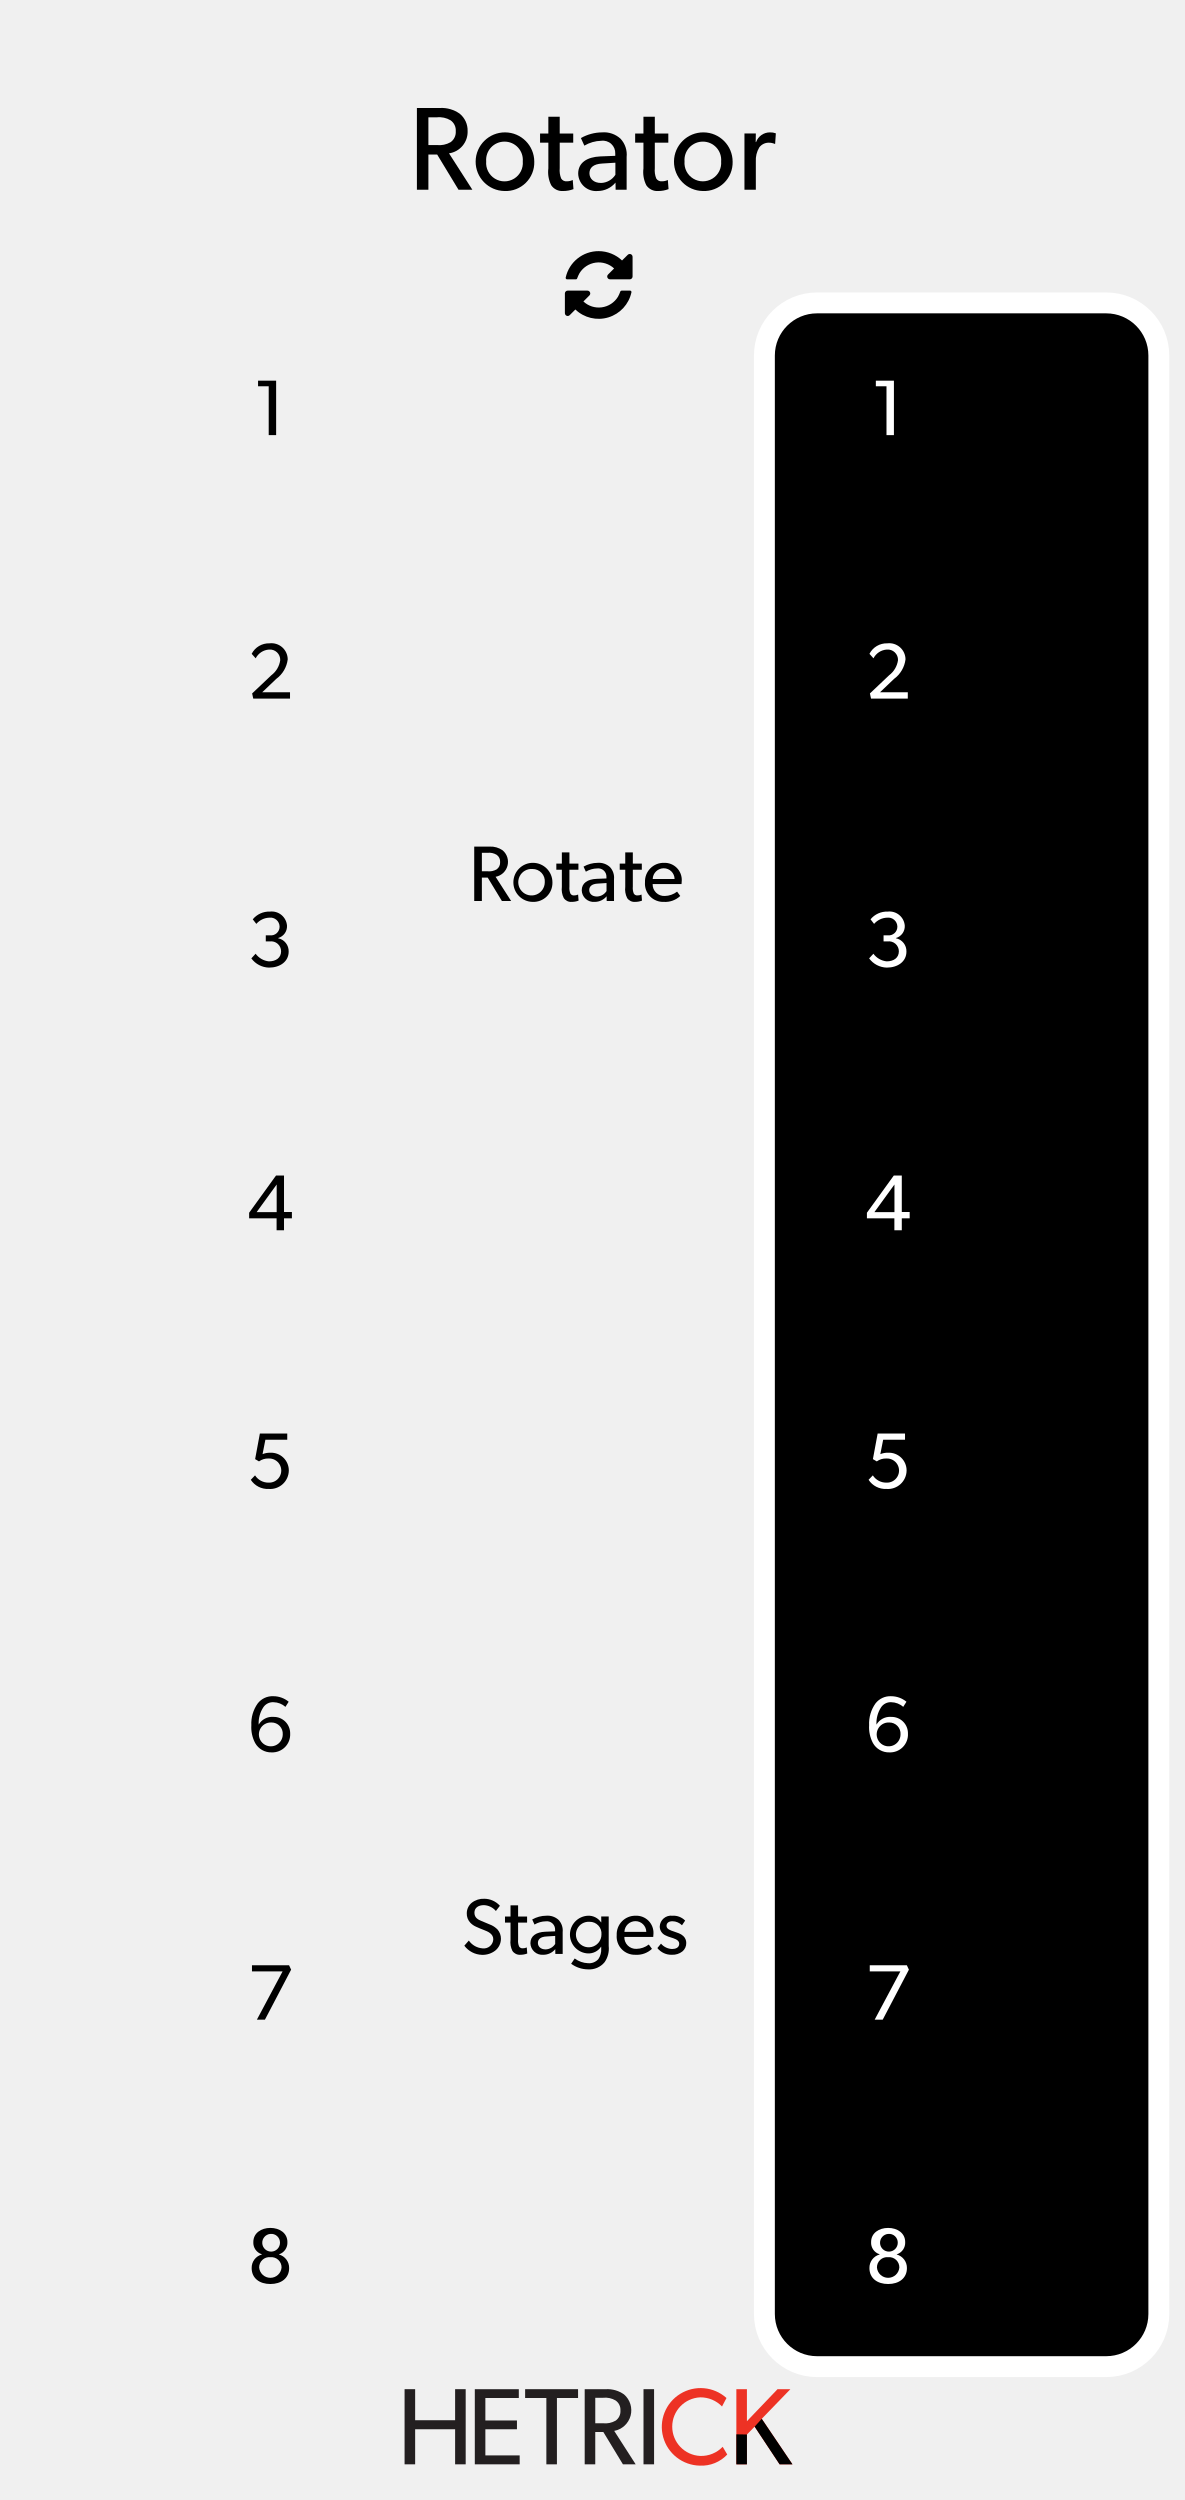
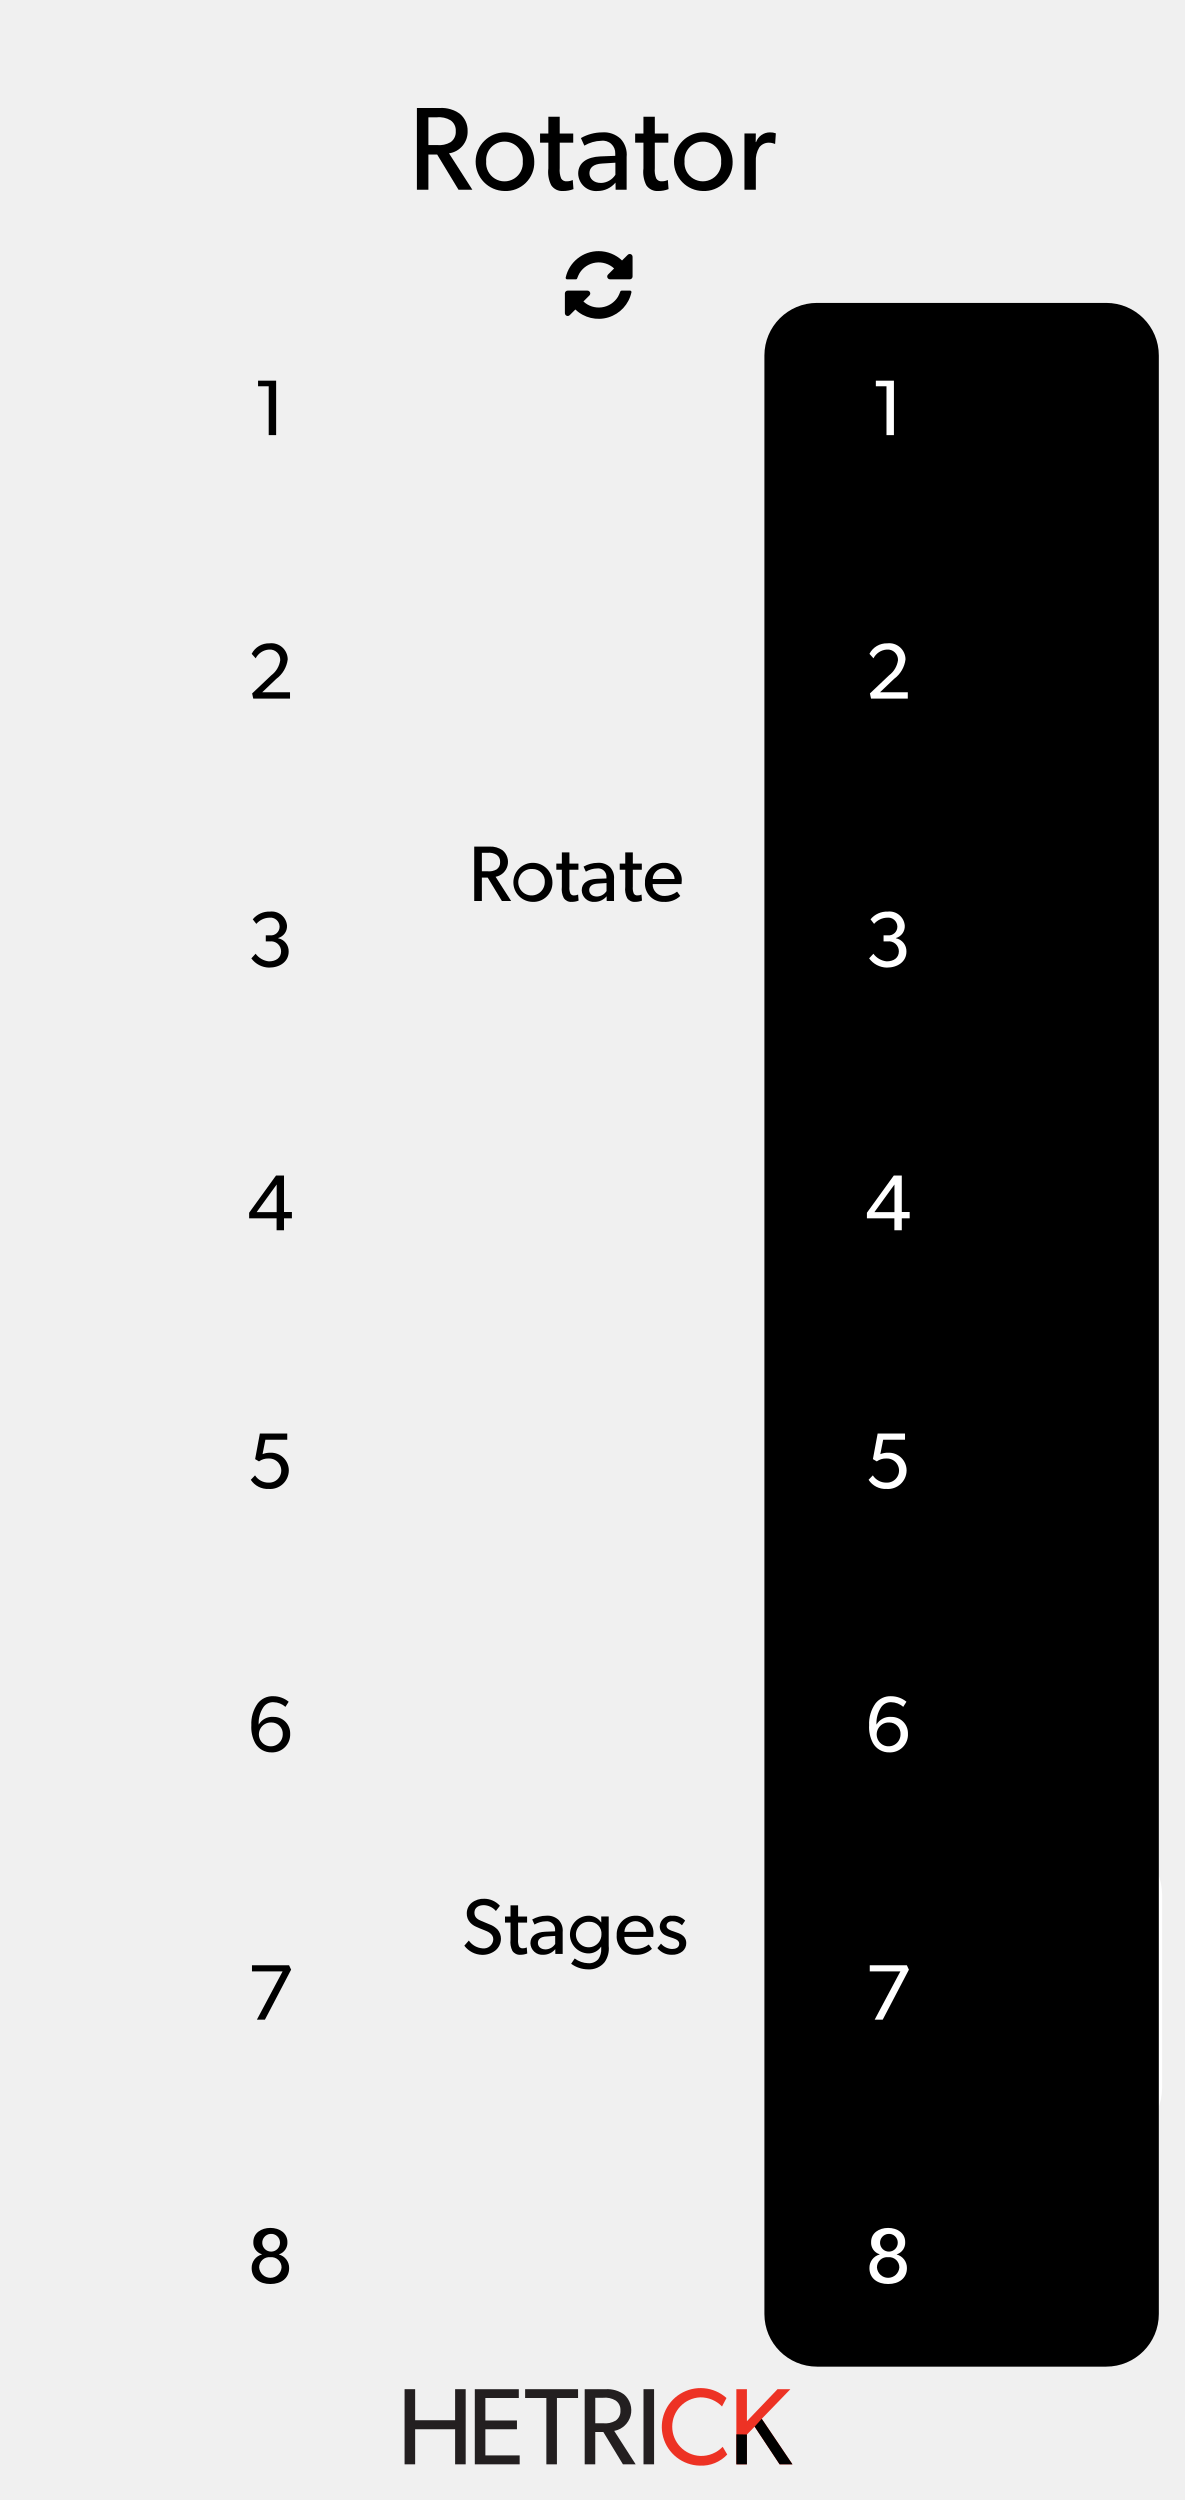
<svg xmlns="http://www.w3.org/2000/svg" id="svg8" width="180" height="380" viewBox="0 0 180 380">
  <g id="layer1">
    <path id="rect817" d="M0,0H180V380H0Z" transform="translate(0 0.00002)" style="fill: #f0f0f0" />
  </g>
  <g>
    <path d="M70.784,374.578H69.178v-5.331H63.102v5.331H61.496V363.155h1.606v4.719h6.076v-4.719h1.606Z" transform="translate(0 0.00002)" style="fill: #231f20" />
    <path d="M78.992,374.578H72.171V363.155h6.689v1.341H73.776v3.411h4.801v1.341h-4.801v3.973h5.215Z" transform="translate(0 0.00002)" style="fill: #231f20" />
    <path d="M87.865,364.496H84.653v10.083h-1.606V364.496H79.819v-1.341h8.046Z" transform="translate(0 0.00002)" style="fill: #231f20" />
    <path d="M96.622,374.578H94.685l-2.98-4.917H90.479v4.917h-1.606V363.155h3.228a4.373,4.373,0,0,1,2.748.795A3.185,3.185,0,0,1,93.36,369.496Zm-3.046-9.702a3.047,3.047,0,0,0-1.92-.414h-1.175v3.874h1.175a3.159,3.159,0,0,0,1.92-.397,1.727,1.727,0,0,0,.729-1.54A1.698,1.698,0,0,0,93.575,364.877Z" transform="translate(0 0.00002)" style="fill: #231f20" />
    <path d="M99.419,374.578H97.813V363.155h1.606Z" transform="translate(0 0.00002)" style="fill: #231f20" />
    <path d="M110.542,373.088a5.355,5.355,0,0,1-4.172,1.689,5.895,5.895,0,1,1,4.056-10.281l-.679,1.291a4.527,4.527,0,0,0-3.311-1.391,4.458,4.458,0,0,0,0,8.907,4.522,4.522,0,0,0,3.411-1.391Z" transform="translate(0 0.00002)" style="fill: #ed3224" />
    <path d="M120.452,374.578H118.499L114.707,368.85l-1.175,1.192v4.536h-1.606V363.155h1.606v4.868l4.652-4.868h1.954l-4.354,4.503Z" transform="translate(0 0.00002)" style="fill: #ed3224" />
    <path d="M120.452,374.578H118.499L114.707,368.85l-1.175,1.192v4.536h-1.606V370.019l1.606.023,1.175-1.192,1.076-1.192.616.914.497.737Z" transform="translate(0 0.00002)" />
  </g>
  <g>
    <path d="M71.796,28.836H69.69l-3.241-5.348H65.116v5.348H63.37V16.413h3.511a4.755,4.755,0,0,1,2.989.864,3.274,3.274,0,0,1,1.207,2.629,3.304,3.304,0,0,1-2.827,3.403Zm-3.313-10.551a3.314,3.314,0,0,0-2.089-.45H65.116v4.213h1.278a3.437,3.437,0,0,0,2.089-.432,1.878,1.878,0,0,0,.792-1.674A1.847,1.847,0,0,0,68.483,18.285Z" transform="translate(0 0.00002)" />
    <path d="M76.691,29.035a4.457,4.457,0,1,1,4.52-4.447A4.336,4.336,0,0,1,76.691,29.035Zm0-7.508a2.782,2.782,0,0,0-2.791,3.007,2.792,2.792,0,1,0,5.563,0A2.779,2.779,0,0,0,76.691,21.526Z" transform="translate(0 0.00002)" />
    <path d="M87.167,28.747a4.332,4.332,0,0,1-1.566.288,2.009,2.009,0,0,1-1.819-.882,4.469,4.469,0,0,1-.432-2.557V21.688H82.089V20.302h1.26V17.745h1.729v2.557h2.053v1.387H85.078v3.871a3.359,3.359,0,0,0,.216,1.566.896.896,0,0,0,.882.432,2.086,2.086,0,0,0,.882-.198Z" transform="translate(0 0.00002)" />
    <path d="M95.249,28.836H93.575l-.019-1.08a3.528,3.528,0,0,1-2.719,1.278,2.717,2.717,0,0,1-2.953-2.647c0-1.674,1.368-2.521,3.349-2.611l2.286-.09v-.342a1.876,1.876,0,0,0-2.124-1.944,5.258,5.258,0,0,0-2.575.738l-.522-1.152a6.59,6.59,0,0,1,3.205-.864,3.707,3.707,0,0,1,2.827.973,3.542,3.542,0,0,1,.918,2.772Zm-1.71-4.105-1.999.126c-1.386.072-1.944.666-1.944,1.476,0,.811.63,1.477,1.765,1.477a2.686,2.686,0,0,0,2.179-1.242Z" transform="translate(0 0.00002)" />
    <path d="M101.62,28.747a4.332,4.332,0,0,1-1.566.288,2.007,2.007,0,0,1-1.818-.882,4.464,4.464,0,0,1-.433-2.557V21.688H96.543V20.302h1.26V17.745h1.729v2.557H101.584v1.387H99.531v3.871a3.373,3.373,0,0,0,.216,1.566.896.896,0,0,0,.883.432,2.083,2.083,0,0,0,.882-.198Z" transform="translate(0 0.00002)" />
    <path d="M106.84,29.035a4.457,4.457,0,1,1,4.52-4.447A4.336,4.336,0,0,1,106.84,29.035Zm0-7.508a2.783,2.783,0,0,0-2.791,3.007,2.792,2.792,0,1,0,5.564,0A2.779,2.779,0,0,0,106.84,21.526Z" transform="translate(0 0.00002)" />
    <path d="M117.82,21.868H117.748a2.267,2.267,0,0,0-.936-.18,1.789,1.789,0,0,0-1.404.72,3.788,3.788,0,0,0-.522,2.161v4.267h-1.729V20.284h1.729l-.019,1.314h.055a2.233,2.233,0,0,1,2.106-1.477,2.398,2.398,0,0,1,.9.145Z" transform="translate(0 0.00002)" />
  </g>
  <rect x="135" y="280" width="41.142" height="45.333" rx="8" ry="8" style="stroke: #fff;stroke-miterlimit: 10" />
-   <rect x="116.189" y="46.042" width="59.953" height="313.687" rx="8" ry="8" style="stroke: #fff;stroke-miterlimit: 10;stroke-width: 3.175px" />
+   <rect x="116.189" y="46.042" width="59.953" height="313.687" rx="8" ry="8" />
  <g>
    <path d="M41.972,66.138H40.844V58.714H39.225v-.852h2.747Z" transform="translate(0 0.00002)" />
    <path d="M44.082,106.183H38.493l-.168-.78,2.926-2.771a3.46,3.46,0,0,0,1.343-2.291,1.563,1.563,0,0,0-1.703-1.607,2.45,2.45,0,0,0-2.027,1.331l-.611-.684a2.948,2.948,0,0,1,2.71-1.595,2.476,2.476,0,0,1,2.771,2.435,4.323,4.323,0,0,1-1.751,2.975l-2.123,2.027h4.222Z" transform="translate(0 0.00002)" />
    <path d="M40.891,147.076a3.409,3.409,0,0,1-2.687-1.403l.648-.708a2.879,2.879,0,0,0,2.015,1.163c1.08,0,1.859-.54,1.859-1.535a1.517,1.517,0,0,0-1.715-1.499h-.612v-.923h.612a1.32,1.32,0,0,0,1.487-1.343,1.392,1.392,0,0,0-1.559-1.343,2.74,2.74,0,0,0-1.979.947l-.54-.696a3.227,3.227,0,0,1,2.615-1.175,2.333,2.333,0,0,1,2.591,2.147,1.859,1.859,0,0,1-1.344,1.871v.036a2.005,2.005,0,0,1,1.595,2.027C43.877,146.152,42.57,147.076,40.891,147.076Z" transform="translate(0 0.00002)" />
    <path d="M44.369,185.189H43.169V187H42.042v-1.811H37.869v-.852l4.089-5.661h1.211v5.553h1.199Zm-2.314-.947v-4.198l-3.046,4.198Z" transform="translate(0 0.00002)" />
    <path d="M40.843,226.32a3.063,3.063,0,0,1-2.723-1.392l.648-.672a2.406,2.406,0,0,0,2.062,1.104,1.837,1.837,0,1,0,0-3.67,2.364,2.364,0,0,0-1.463.443l-.588-.348L39.5,217.9h4.162v.936H40.339l-.432,2.195a2.887,2.887,0,0,1,1.175-.216,2.693,2.693,0,0,1,2.818,2.71A2.842,2.842,0,0,1,40.843,226.32Z" transform="translate(0 0.00002)" />
    <path d="M41.287,266.364a2.781,2.781,0,0,1-2.507-1.428,5.119,5.119,0,0,1-.576-2.698,5.265,5.265,0,0,1,.972-3.322,2.84,2.84,0,0,1,2.375-1.092,3.655,3.655,0,0,1,2.327.84l-.492.779a2.806,2.806,0,0,0-1.823-.707,1.745,1.745,0,0,0-1.535.768,4.373,4.373,0,0,0-.708,2.639A2.367,2.367,0,0,1,41.563,260.967a2.49,2.49,0,0,1,2.542,2.543A2.717,2.717,0,0,1,41.287,266.364Zm-.024-4.546a1.814,1.814,0,1,0,1.715,1.812A1.698,1.698,0,0,0,41.263,261.818Z" transform="translate(0 0.00002)" />
    <path d="M44.249,299.39l-3.982,7.604H39.044l3.91-7.34H38.3v-.936H43.937Z" transform="translate(0 0.00002)" />
    <path d="M41.095,347.169c-1.631,0-2.842-.863-2.842-2.422a2.083,2.083,0,0,1,1.547-2.063v-.036a1.831,1.831,0,0,1-1.295-1.858c0-1.367,1.2-2.147,2.591-2.147s2.59.78,2.59,2.147a1.852,1.852,0,0,1-1.283,1.871v.023a2.106,2.106,0,0,1,1.547,2.063C43.949,346.306,42.726,347.169,41.095,347.169Zm0-4.077a1.554,1.554,0,0,0-1.703,1.571,1.709,1.709,0,0,0,3.406,0A1.555,1.555,0,0,0,41.095,343.092Zm0-3.538a1.348,1.348,0,1,0,1.463,1.343A1.324,1.324,0,0,0,41.095,339.554Z" transform="translate(0 0.00002)" />
  </g>
  <g>
    <path d="M135.875,66.139h-1.128V58.715h-1.619v-.852H135.875Z" transform="translate(0 0.00002)" style="fill: #fff" />
    <path d="M137.984,106.183h-5.589l-.168-.78,2.927-2.771a3.459,3.459,0,0,0,1.343-2.291,1.563,1.563,0,0,0-1.703-1.607,2.45,2.45,0,0,0-2.026,1.331l-.611-.684a2.948,2.948,0,0,1,2.71-1.595,2.475,2.475,0,0,1,2.771,2.435,4.325,4.325,0,0,1-1.751,2.975l-2.123,2.027h4.222Z" transform="translate(0 0.00002)" style="fill: #fff" />
    <path d="M134.794,147.076a3.409,3.409,0,0,1-2.687-1.403l.647-.708a2.879,2.879,0,0,0,2.015,1.163c1.08,0,1.859-.54,1.859-1.535a1.517,1.517,0,0,0-1.715-1.499h-.612v-.923h.612a1.321,1.321,0,0,0,1.487-1.343,1.392,1.392,0,0,0-1.56-1.343,2.739,2.739,0,0,0-1.979.947l-.54-.696a3.226,3.226,0,0,1,2.614-1.175,2.333,2.333,0,0,1,2.591,2.147,1.859,1.859,0,0,1-1.344,1.871v.036a2.004,2.004,0,0,1,1.596,2.027C137.78,146.152,136.473,147.076,134.794,147.076Z" transform="translate(0 0.00002)" style="fill: #fff" />
    <path d="M138.271,185.189h-1.199V187h-1.127v-1.811h-4.174v-.852l4.09-5.661h1.211v5.553h1.199Zm-2.314-.947v-4.198l-3.046,4.198Z" transform="translate(0 0.00002)" style="fill: #fff" />
    <path d="M134.746,226.32a3.061,3.061,0,0,1-2.723-1.392l.648-.671a2.407,2.407,0,0,0,2.062,1.104,1.837,1.837,0,1,0,0-3.67,2.356,2.356,0,0,0-1.463.443l-.588-.348.72-3.886h4.161v.936h-3.322l-.432,2.194a2.906,2.906,0,0,1,1.176-.216,2.694,2.694,0,0,1,2.818,2.711A2.842,2.842,0,0,1,134.746,226.32Z" transform="translate(0 0.00002)" style="fill: #fff" />
    <path d="M135.19,266.364a2.781,2.781,0,0,1-2.507-1.427,5.118,5.118,0,0,1-.576-2.699,5.27,5.27,0,0,1,.972-3.322,2.84,2.84,0,0,1,2.375-1.091,3.648,3.648,0,0,1,2.326.84l-.491.779a2.803,2.803,0,0,0-1.823-.708,1.745,1.745,0,0,0-1.535.768,4.375,4.375,0,0,0-.707,2.639,2.366,2.366,0,0,1,2.242-1.175,2.489,2.489,0,0,1,2.543,2.542A2.716,2.716,0,0,1,135.19,266.364Zm-.024-4.545a1.813,1.813,0,1,0,1.715,1.811A1.697,1.697,0,0,0,135.166,261.819Z" transform="translate(0 0.00002)" style="fill: #fff" />
    <path d="M138.152,299.39l-3.982,7.604h-1.223l3.909-7.34h-4.653v-.936h5.637Z" transform="translate(0 0.00002)" style="fill: #fff" />
    <path d="M134.998,347.17c-1.632,0-2.843-.863-2.843-2.423a2.082,2.082,0,0,1,1.547-2.062v-.036a1.832,1.832,0,0,1-1.295-1.859c0-1.367,1.199-2.146,2.591-2.146,1.391,0,2.59.779,2.59,2.146a1.851,1.851,0,0,1-1.283,1.871v.024a2.106,2.106,0,0,1,1.548,2.062C137.853,346.307,136.629,347.17,134.998,347.17Zm0-4.078a1.554,1.554,0,0,0-1.703,1.571,1.709,1.709,0,0,0,3.406,0A1.555,1.555,0,0,0,134.998,343.092Zm0-3.538a1.348,1.348,0,1,0,1.463,1.344A1.324,1.324,0,0,0,134.998,339.554Z" transform="translate(0 0.00002)" style="fill: #fff" />
  </g>
  <g>
    <path d="M77.695,136.956H76.291l-2.159-3.562h-.888v3.562H72.082v-8.275h2.338a3.169,3.169,0,0,1,1.991.576,2.307,2.307,0,0,1-1.08,4.018Zm-2.207-7.028a2.206,2.206,0,0,0-1.391-.3h-.852v2.807h.852a2.286,2.286,0,0,0,1.391-.288,1.25,1.25,0,0,0,.528-1.115A1.23,1.23,0,0,0,75.488,129.927Z" transform="translate(0 0.00002)" />
    <path d="M80.96,137.087a2.969,2.969,0,1,1,3.011-2.962A2.888,2.888,0,0,1,80.96,137.087Zm0-5.001a2.016,2.016,0,1,0,1.847,2.003A1.853,1.853,0,0,0,80.96,132.086Z" transform="translate(0 0.00002)" />
    <path d="M87.945,136.896a2.892,2.892,0,0,1-1.044.192,1.336,1.336,0,0,1-1.211-.587,2.971,2.971,0,0,1-.288-1.703v-2.603H84.562v-.924h.84v-1.703h1.151v1.703h1.367v.924H86.553v2.579a2.243,2.243,0,0,0,.144,1.043.597.597,0,0,0,.588.288,1.391,1.391,0,0,0,.588-.132Z" transform="translate(0 0.00002)" />
    <path d="M93.331,136.956H92.216l-.012-.72a2.349,2.349,0,0,1-1.812.852,1.81,1.81,0,0,1-1.967-1.763c0-1.116.912-1.679,2.231-1.739l1.523-.06v-.228a1.25,1.25,0,0,0-1.416-1.295,3.495,3.495,0,0,0-1.715.492l-.348-.768a4.39,4.39,0,0,1,2.135-.576,2.47,2.47,0,0,1,1.883.647,2.36,2.36,0,0,1,.611,1.847Zm-1.139-2.734-1.333.084c-.923.048-1.295.443-1.295.983,0,.54.42.983,1.176.983a1.79,1.79,0,0,0,1.452-.828Z" transform="translate(0 0.00002)" />
    <path d="M97.581,136.896a2.892,2.892,0,0,1-1.044.192,1.336,1.336,0,0,1-1.211-.587,2.971,2.971,0,0,1-.288-1.703v-2.603h-.84v-.924h.84v-1.703h1.151v1.703h1.367v.924H96.189v2.579a2.243,2.243,0,0,0,.144,1.043.597.597,0,0,0,.588.288,1.391,1.391,0,0,0,.588-.132Z" transform="translate(0 0.00002)" />
    <path d="M103.592,134.377H99.202a1.756,1.756,0,0,0,1.835,1.811,3.15,3.15,0,0,0,1.883-.66l.479.66a3.344,3.344,0,0,1-2.506.899,2.762,2.762,0,0,1-2.854-2.986,2.825,2.825,0,0,1,2.89-2.95,2.601,2.601,0,0,1,2.699,2.722A4.939,4.939,0,0,1,103.592,134.377Zm-1.056-.768a1.646,1.646,0,0,0-1.643-1.631,1.676,1.676,0,0,0-1.68,1.631Z" transform="translate(0 0.00002)" />
  </g>
  <g>
    <path d="M75.28,296.49a3.133,3.133,0,0,1-2.027.647,3.468,3.468,0,0,1-2.675-1.391l.684-.78a2.799,2.799,0,0,0,2.099,1.188,1.448,1.448,0,0,0,1.619-1.392c0-.863-.924-1.199-1.343-1.367-.432-.168-1.008-.396-1.319-.552a2.666,2.666,0,0,1-.828-.587,1.99,1.99,0,0,1-.54-1.439,2.056,2.056,0,0,1,.755-1.595,2.905,2.905,0,0,1,1.907-.612,3.23,3.23,0,0,1,2.375,1.067l-.612.792a2.515,2.515,0,0,0-1.823-.888c-.816,0-1.439.384-1.439,1.151s.564,1.056,1.067,1.259l1.523.636a3.241,3.241,0,0,1,.935.672,2.131,2.131,0,0,1,.504,1.392A2.303,2.303,0,0,1,75.28,296.49Z" transform="translate(0 0.00002)" />
    <path d="M80.142,296.934a2.885,2.885,0,0,1-1.044.192,1.337,1.337,0,0,1-1.211-.588,2.975,2.975,0,0,1-.288-1.703v-2.603h-.84v-.924h.84v-1.702H78.75v1.702h1.367v.924H78.75v2.579a2.233,2.233,0,0,0,.144,1.043.597.597,0,0,0,.587.288,1.391,1.391,0,0,0,.588-.132Z" transform="translate(0 0.00002)" />
    <path d="M85.527,296.994H84.412l-.012-.72a2.349,2.349,0,0,1-1.812.852,1.81,1.81,0,0,1-1.967-1.763c0-1.116.912-1.68,2.231-1.739l1.522-.061v-.228a1.25,1.25,0,0,0-1.415-1.295,3.496,3.496,0,0,0-1.715.491l-.348-.768a4.396,4.396,0,0,1,2.135-.575,2.469,2.469,0,0,1,1.883.647,2.358,2.358,0,0,1,.611,1.847Zm-1.139-2.734-1.332.084c-.923.048-1.295.443-1.295.983,0,.539.42.983,1.176.983a1.789,1.789,0,0,0,1.451-.828Z" transform="translate(0 0.00002)" />
    <path d="M92.523,295.795a3.61,3.61,0,0,1-.624,2.458,3.009,3.009,0,0,1-2.542,1.092,4.376,4.376,0,0,1-2.543-.852l.54-.804a3.609,3.609,0,0,0,2.039.72,1.9,1.9,0,0,0,1.559-.624,2.564,2.564,0,0,0,.432-1.595v-.288h-.023a2.285,2.285,0,0,1-1.991,1.02,2.869,2.869,0,0,1,0-5.732,2.279,2.279,0,0,1,1.991,1.007h.035l-.012-.899h1.14Zm-2.914-3.683a1.941,1.941,0,1,0,1.811,1.943A1.78,1.78,0,0,0,89.609,292.112Z" transform="translate(0 0.00002)" />
    <path d="M99.291,294.415H94.901a1.756,1.756,0,0,0,1.835,1.812,3.15,3.15,0,0,0,1.883-.66l.479.66a3.346,3.346,0,0,1-2.506.899,2.763,2.763,0,0,1-2.854-2.986,2.825,2.825,0,0,1,2.89-2.95,2.601,2.601,0,0,1,2.699,2.722A4.925,4.925,0,0,1,99.291,294.415Zm-1.056-.768a1.646,1.646,0,0,0-1.643-1.631,1.676,1.676,0,0,0-1.68,1.631Z" transform="translate(0 0.00002)" />
    <path d="M103.721,296.622a2.428,2.428,0,0,1-1.583.504,2.726,2.726,0,0,1-2.219-1.02l.552-.672a2.335,2.335,0,0,0,1.679.815c.527,0,1.092-.191,1.092-.815,0-.623-.9-.815-1.284-.947a4.268,4.268,0,0,1-.779-.3,1.469,1.469,0,0,1-.899-1.367,1.723,1.723,0,0,1,1.919-1.631,2.494,2.494,0,0,1,1.943.743l-.48.708a2.087,2.087,0,0,0-1.438-.612c-.552,0-.912.24-.912.708s.552.672,1.115.852c.312.107.528.18.768.275a2.188,2.188,0,0,1,.66.408,1.409,1.409,0,0,1,.456,1.056A1.619,1.619,0,0,1,103.721,296.622Z" transform="translate(0 0.00002)" />
  </g>
  <path d="M95.977,44.436a5.103,5.103,0,0,1-8.521,2.606l-.864.864a.425.425,0,0,1-.301.127.432.432,0,0,1-.429-.429V44.603a.432.432,0,0,1,.429-.429h3.001a.432.432,0,0,1,.429.429.425.425,0,0,1-.127.301l-.917.918a3.416,3.416,0,0,0,5.251-.71,5.455,5.455,0,0,0,.355-.784.207.207,0,0,1,.201-.154h1.286a.216.216,0,0,1,.214.214A.112.112,0,0,1,95.977,44.436Zm.174-2.405a.431.431,0,0,1-.428.429h-3.002a.431.431,0,0,1-.428-.429.426.426,0,0,1,.127-.301l.924-.925a3.43,3.43,0,0,0-5.258.717,5.399,5.399,0,0,0-.355.784.207.207,0,0,1-.201.154h-1.333a.216.216,0,0,1-.214-.214v-.047a5.113,5.113,0,0,1,5.023-4.026,5.202,5.202,0,0,1,3.544,1.42l.871-.864a.425.425,0,0,1,.302-.127.431.431,0,0,1,.428.429Z" transform="translate(0 0.00002)" />
</svg>
